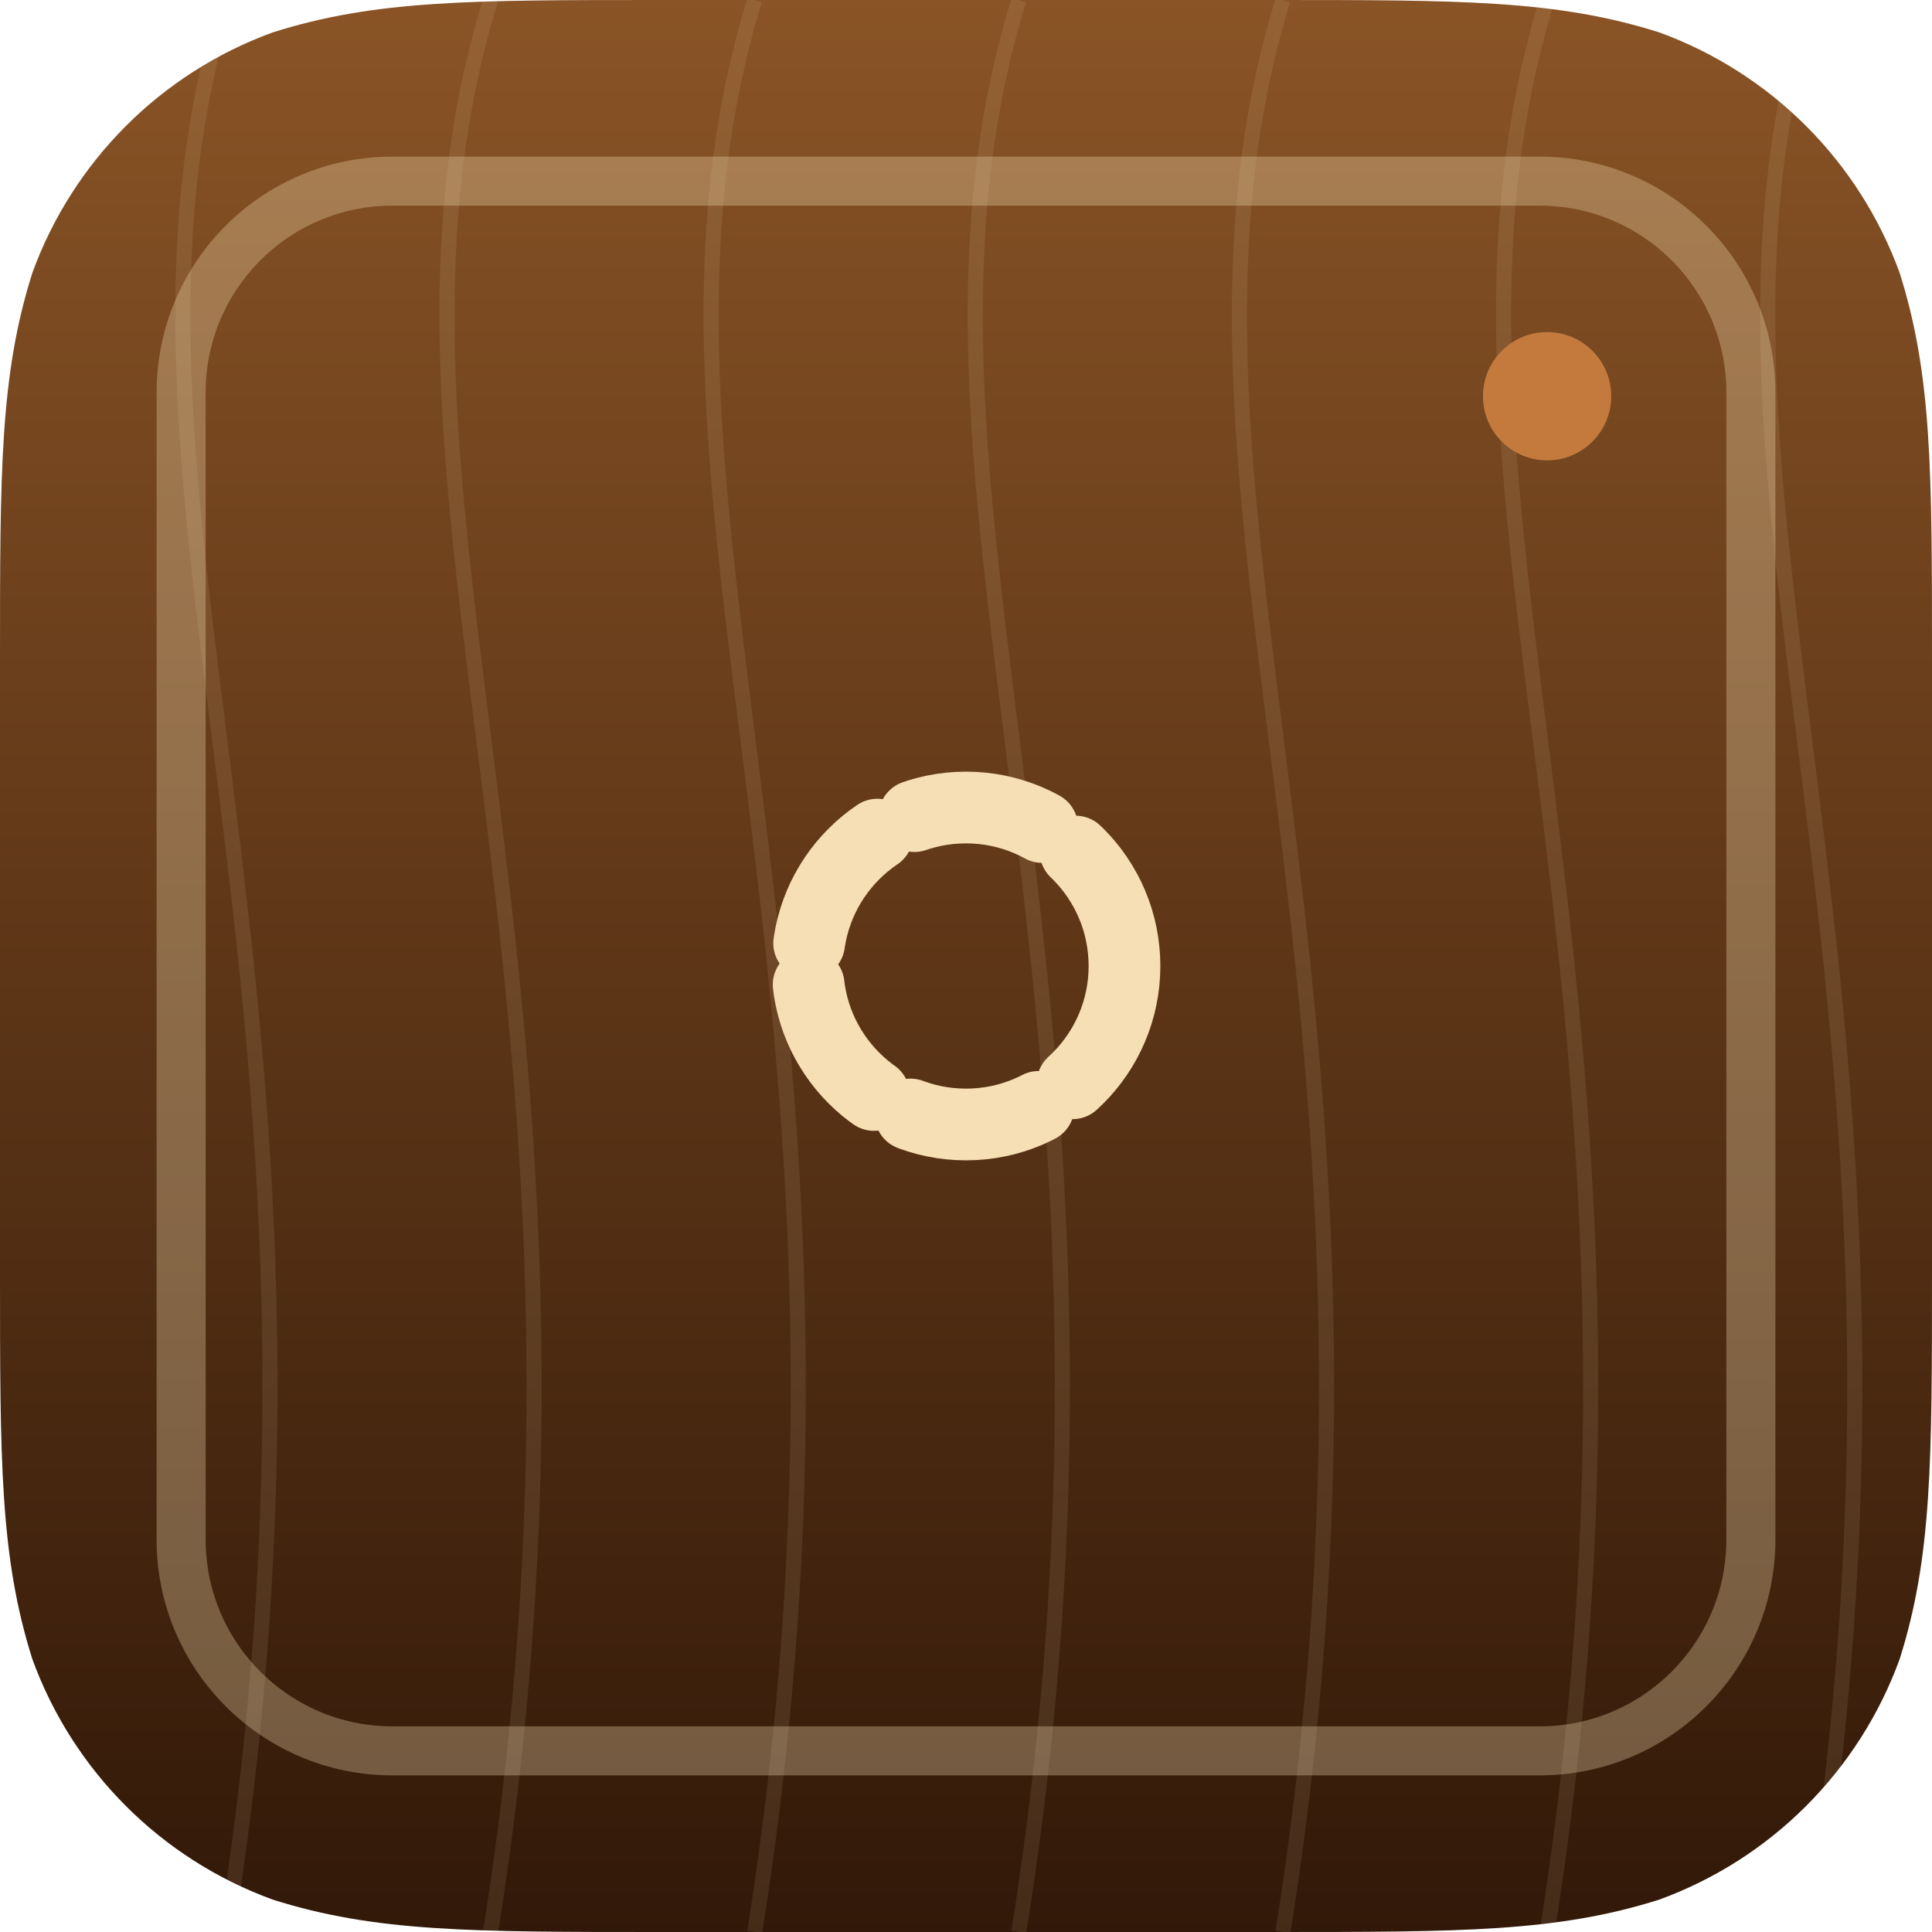
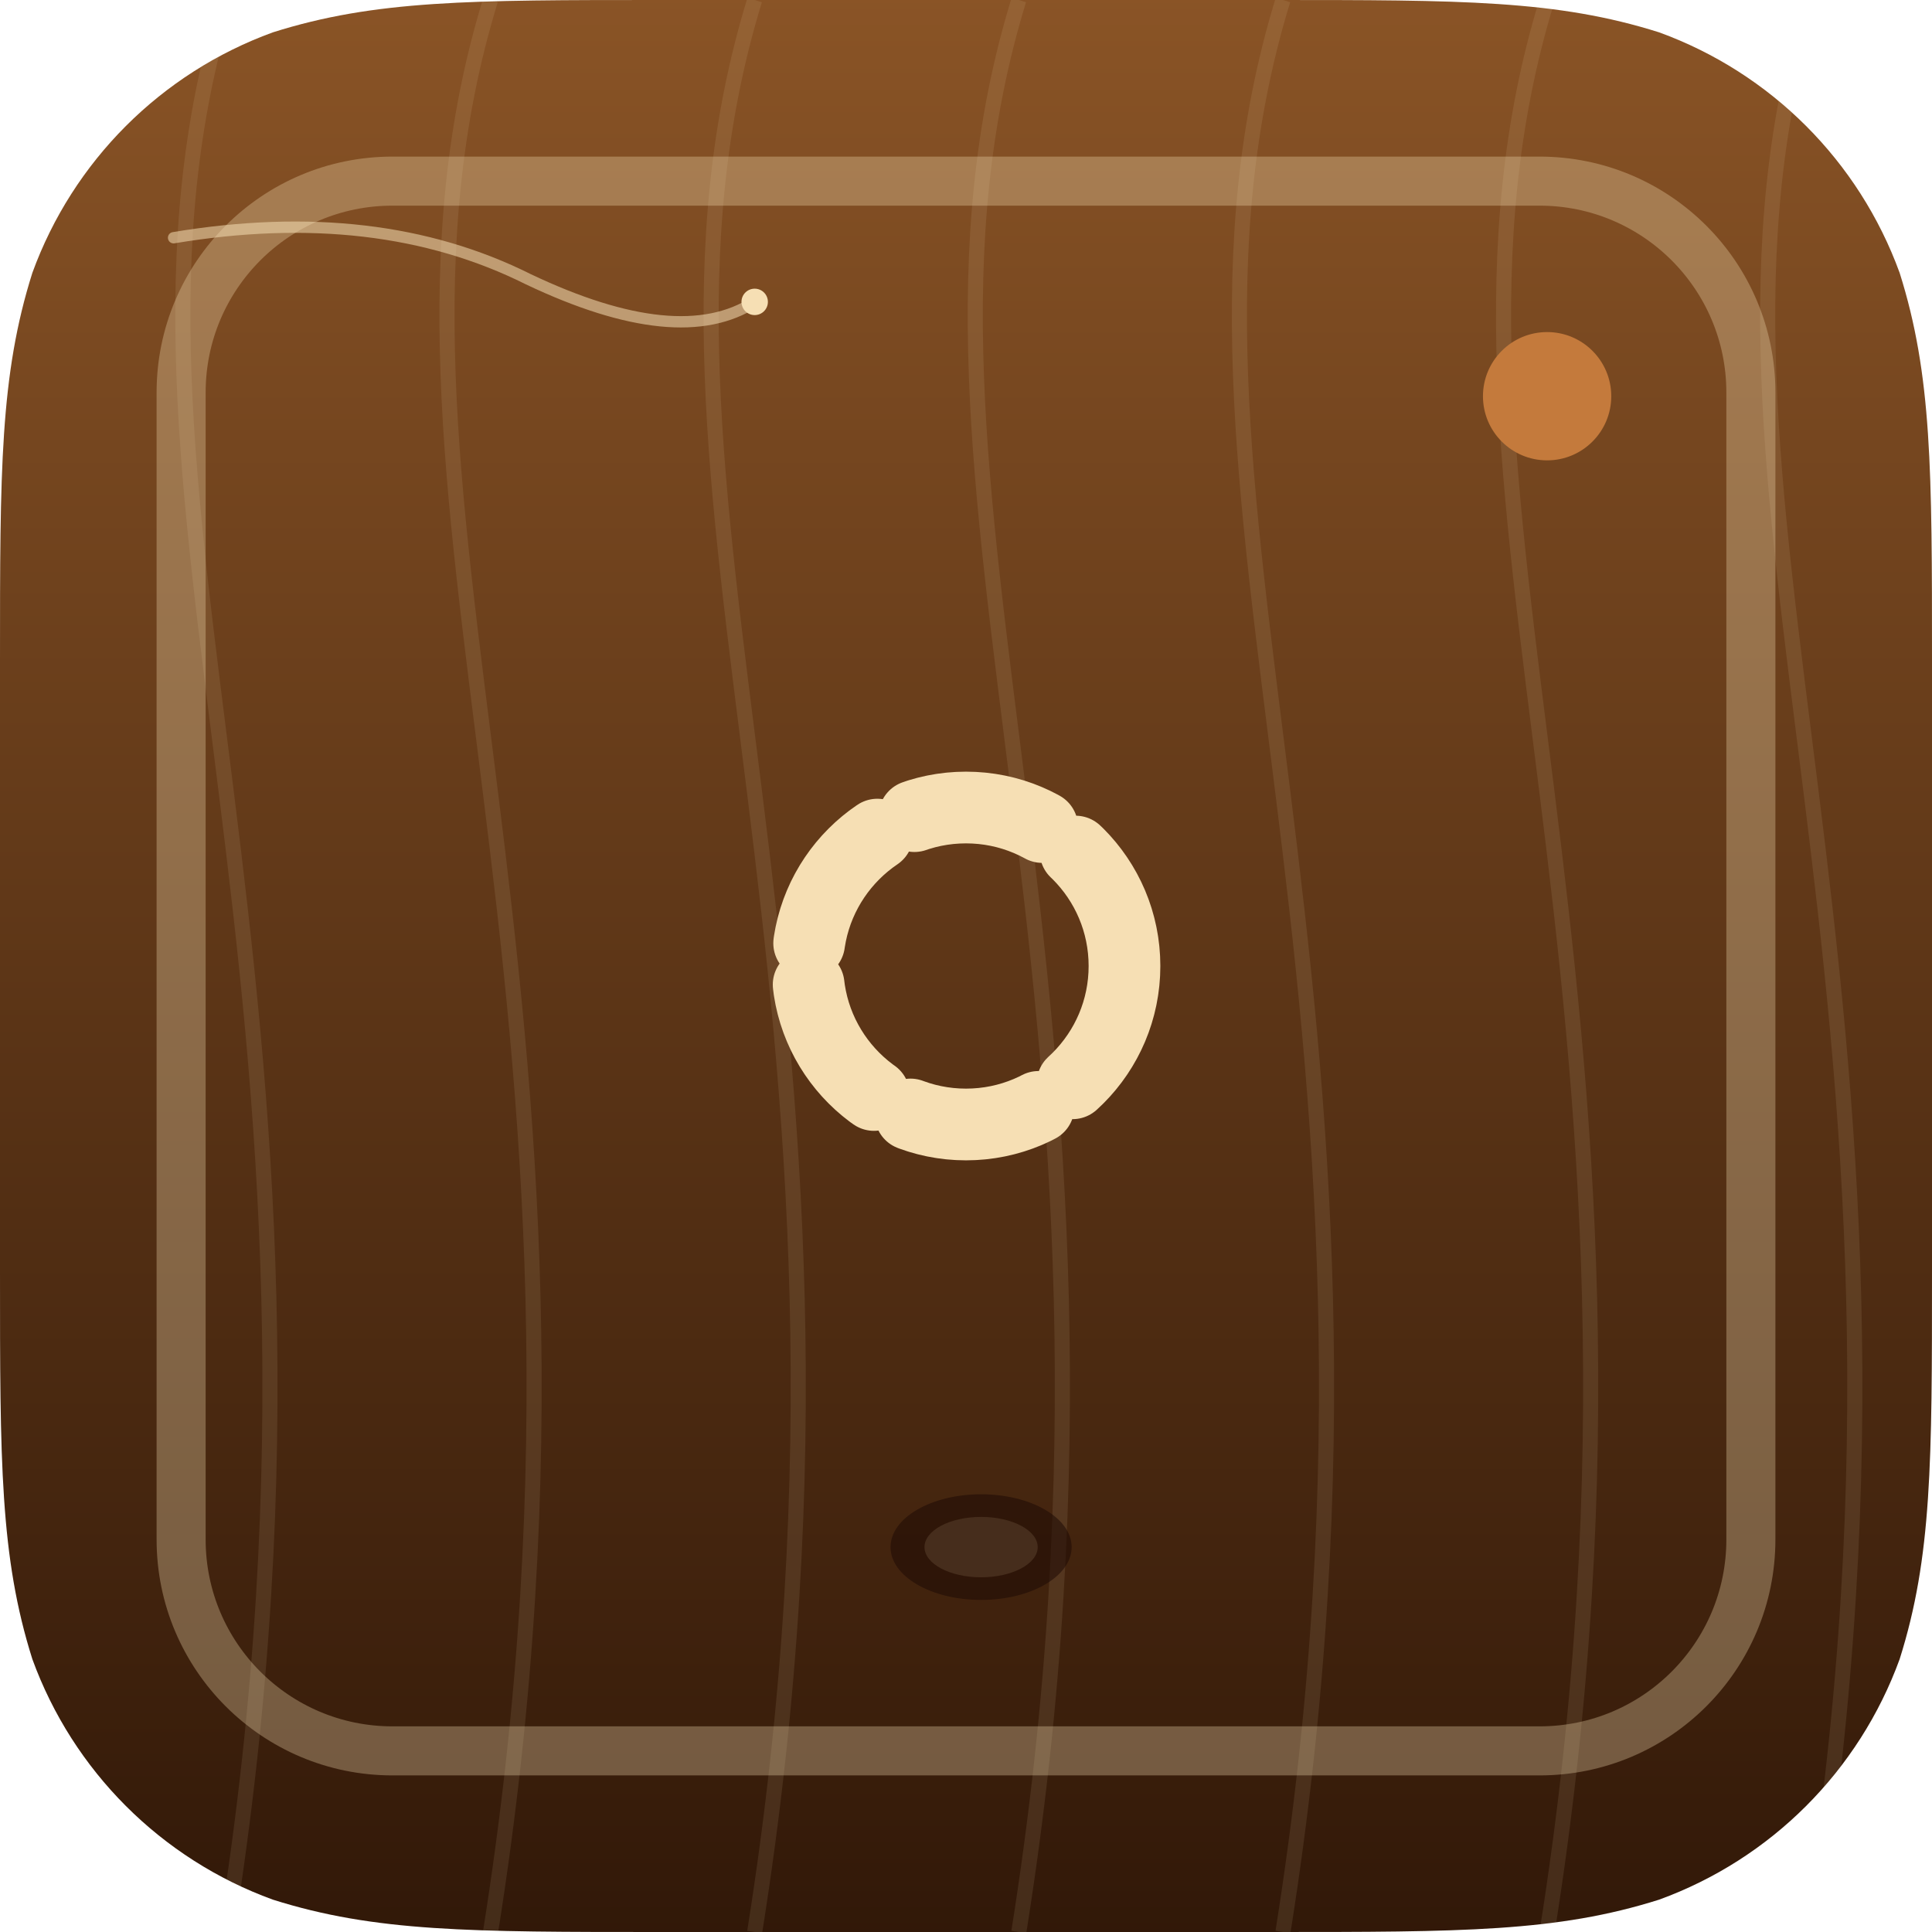
<svg xmlns="http://www.w3.org/2000/svg" viewBox="0 0 1024 1024" width="1024" height="1024" role="img" aria-label="Tiki Fallback">
  <defs>
    <clipPath id="sq">
      <path d="M 350.06 0 L 673.94 0 C 774.74 0 825.13 0 879.39 17.15 L 879.39 17.15 C 938.62 38.71 985.29 85.38 1006.85 144.61 C 1024 198.87 1024 249.26 1024 350.06 L 1024 673.94 C 1024 774.74 1024 825.13 1006.85 879.39 L 1006.85 879.39 C 985.29 938.62 938.62 985.29 879.39 1006.85 C 825.13 1024 774.74 1024 673.94 1024 L 350.06 1024 C 249.26 1024 198.87 1024 144.61 1006.85 L 144.61 1006.85 C 85.38 985.29 38.71 938.62 17.15 879.39 C 0 825.13 0 774.74 0 673.94 L 0 350.06 C 0 249.26 0 198.87 17.15 144.61 L 17.15 144.61 C 38.71 85.38 85.38 38.71 144.61 17.15 C 198.87 0 249.26 0 350.06 0 Z" />
    </clipPath>
    <linearGradient id="bgtikifallback" x1="0" y1="0" x2="0" y2="1">
      <stop offset="0" stop-color="#8a5426" />
      <stop offset="1" stop-color="#311808" />
    </linearGradient>
  </defs>
  <g clip-path="url(#sq)">
    <rect width="1024" height="1024" fill="url(#bgtikifallback)" />
    <path d="M120 0 C40 260 200 520 120 1024" stroke="#f6dfb4" stroke-width="8" opacity=".10" fill="none" />
    <path d="M260 0 C180 260 340 520 260 1024" stroke="#f6dfb4" stroke-width="8" opacity=".10" fill="none" />
    <path d="M400 0 C320 260 480 520 400 1024" stroke="#f6dfb4" stroke-width="8" opacity=".10" fill="none" />
    <path d="M540 0 C460 260 620 520 540 1024" stroke="#f6dfb4" stroke-width="8" opacity=".10" fill="none" />
    <path d="M680 0 C600 260 760 520 680 1024" stroke="#f6dfb4" stroke-width="8" opacity=".10" fill="none" />
    <path d="M820 0 C740 260 900 520 820 1024" stroke="#f6dfb4" stroke-width="8" opacity=".10" fill="none" />
    <path d="M960 0 C880 260 1040 520 960 1024" stroke="#f6dfb4" stroke-width="8" opacity=".10" fill="none" />
    <rect x="96" y="96" width="832" height="832" rx="112" fill="none" stroke="#f6dfb4" stroke-width="26" opacity=".32" />
    <g>
      <g fill="none" stroke="#f6dfb4" stroke-width="38" stroke-linecap="round" stroke-linejoin="round" stroke-dasharray="70 22">
        <circle cx="512" cy="512" r="260" fill="none" stroke="none" stroke-width="34" opacity=".46" />
        <circle cx="512" cy="512" r="178" fill="none" stroke="none" stroke-width="44" opacity=".72" />
        <circle cx="512" cy="512" r="84" fill="none" />
      </g>
      <circle cx="820" cy="210" r="34" fill="#c47a3c" />
    </g>
+     <ellipse cx="520" cy="820" rx="48" ry="28" fill="#1d0904" opacity=".55" />
+     <ellipse cx="520" cy="820" rx="30" ry="16" fill="#f6dfb4" opacity=".12" />
+     <path d="M 92 126 Q 200 108 280 148 Q 360 186 400 160" stroke="#f6dfb4" stroke-width="6" fill="none" opacity=".55" stroke-linecap="round" />
+     <circle cx="400" cy="160" r="7" fill="#f6dfb4" />
  </g>
</svg>
